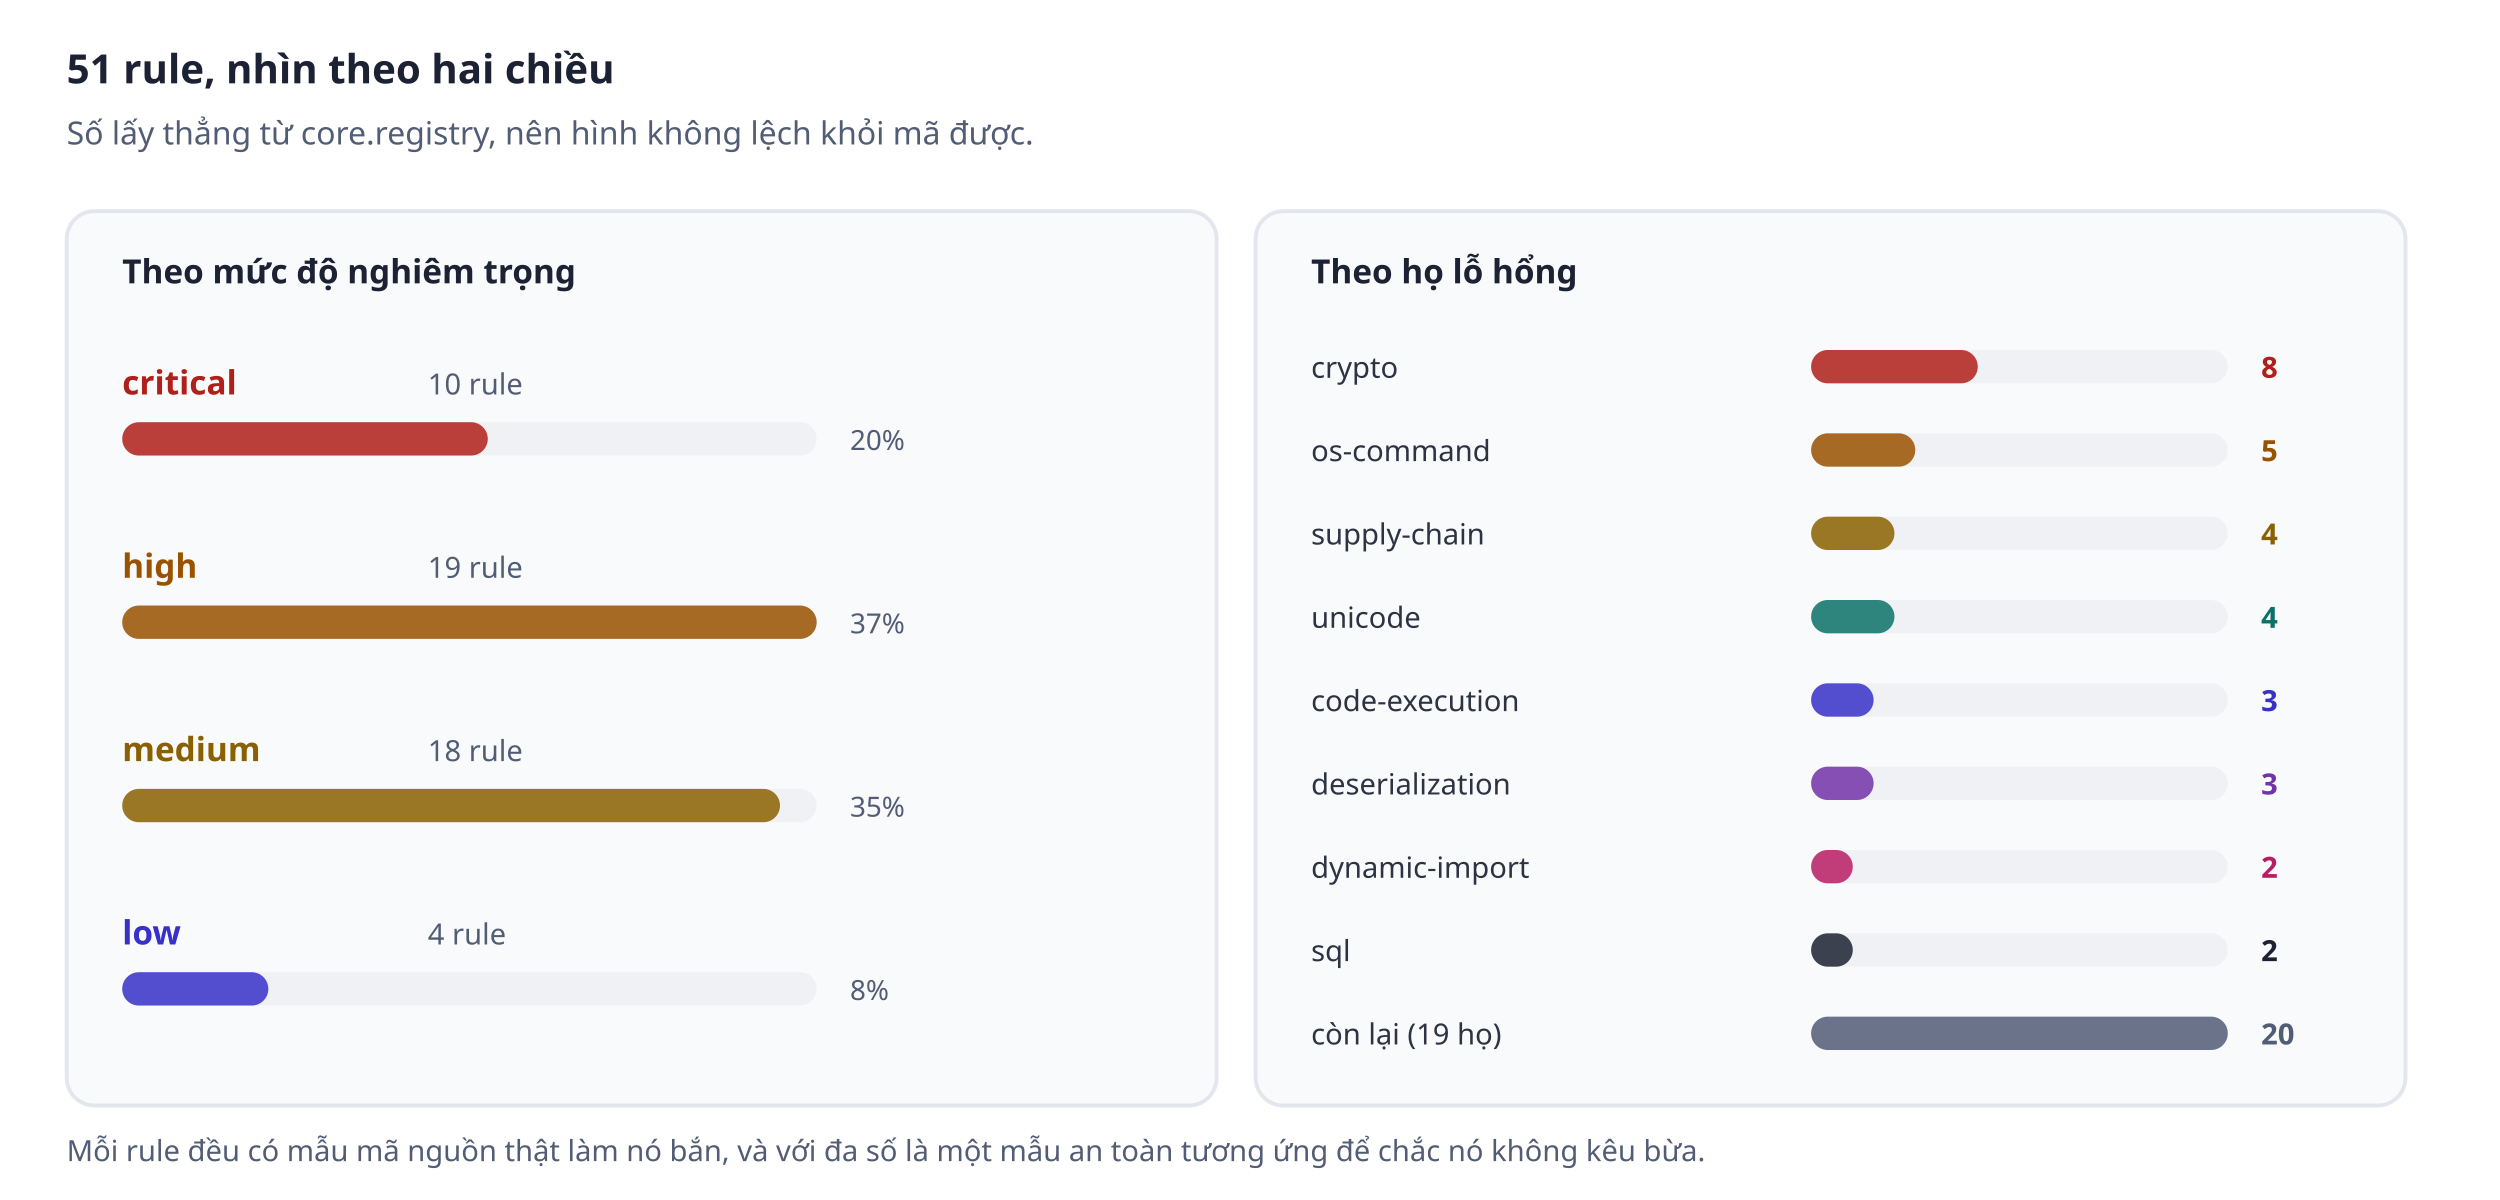
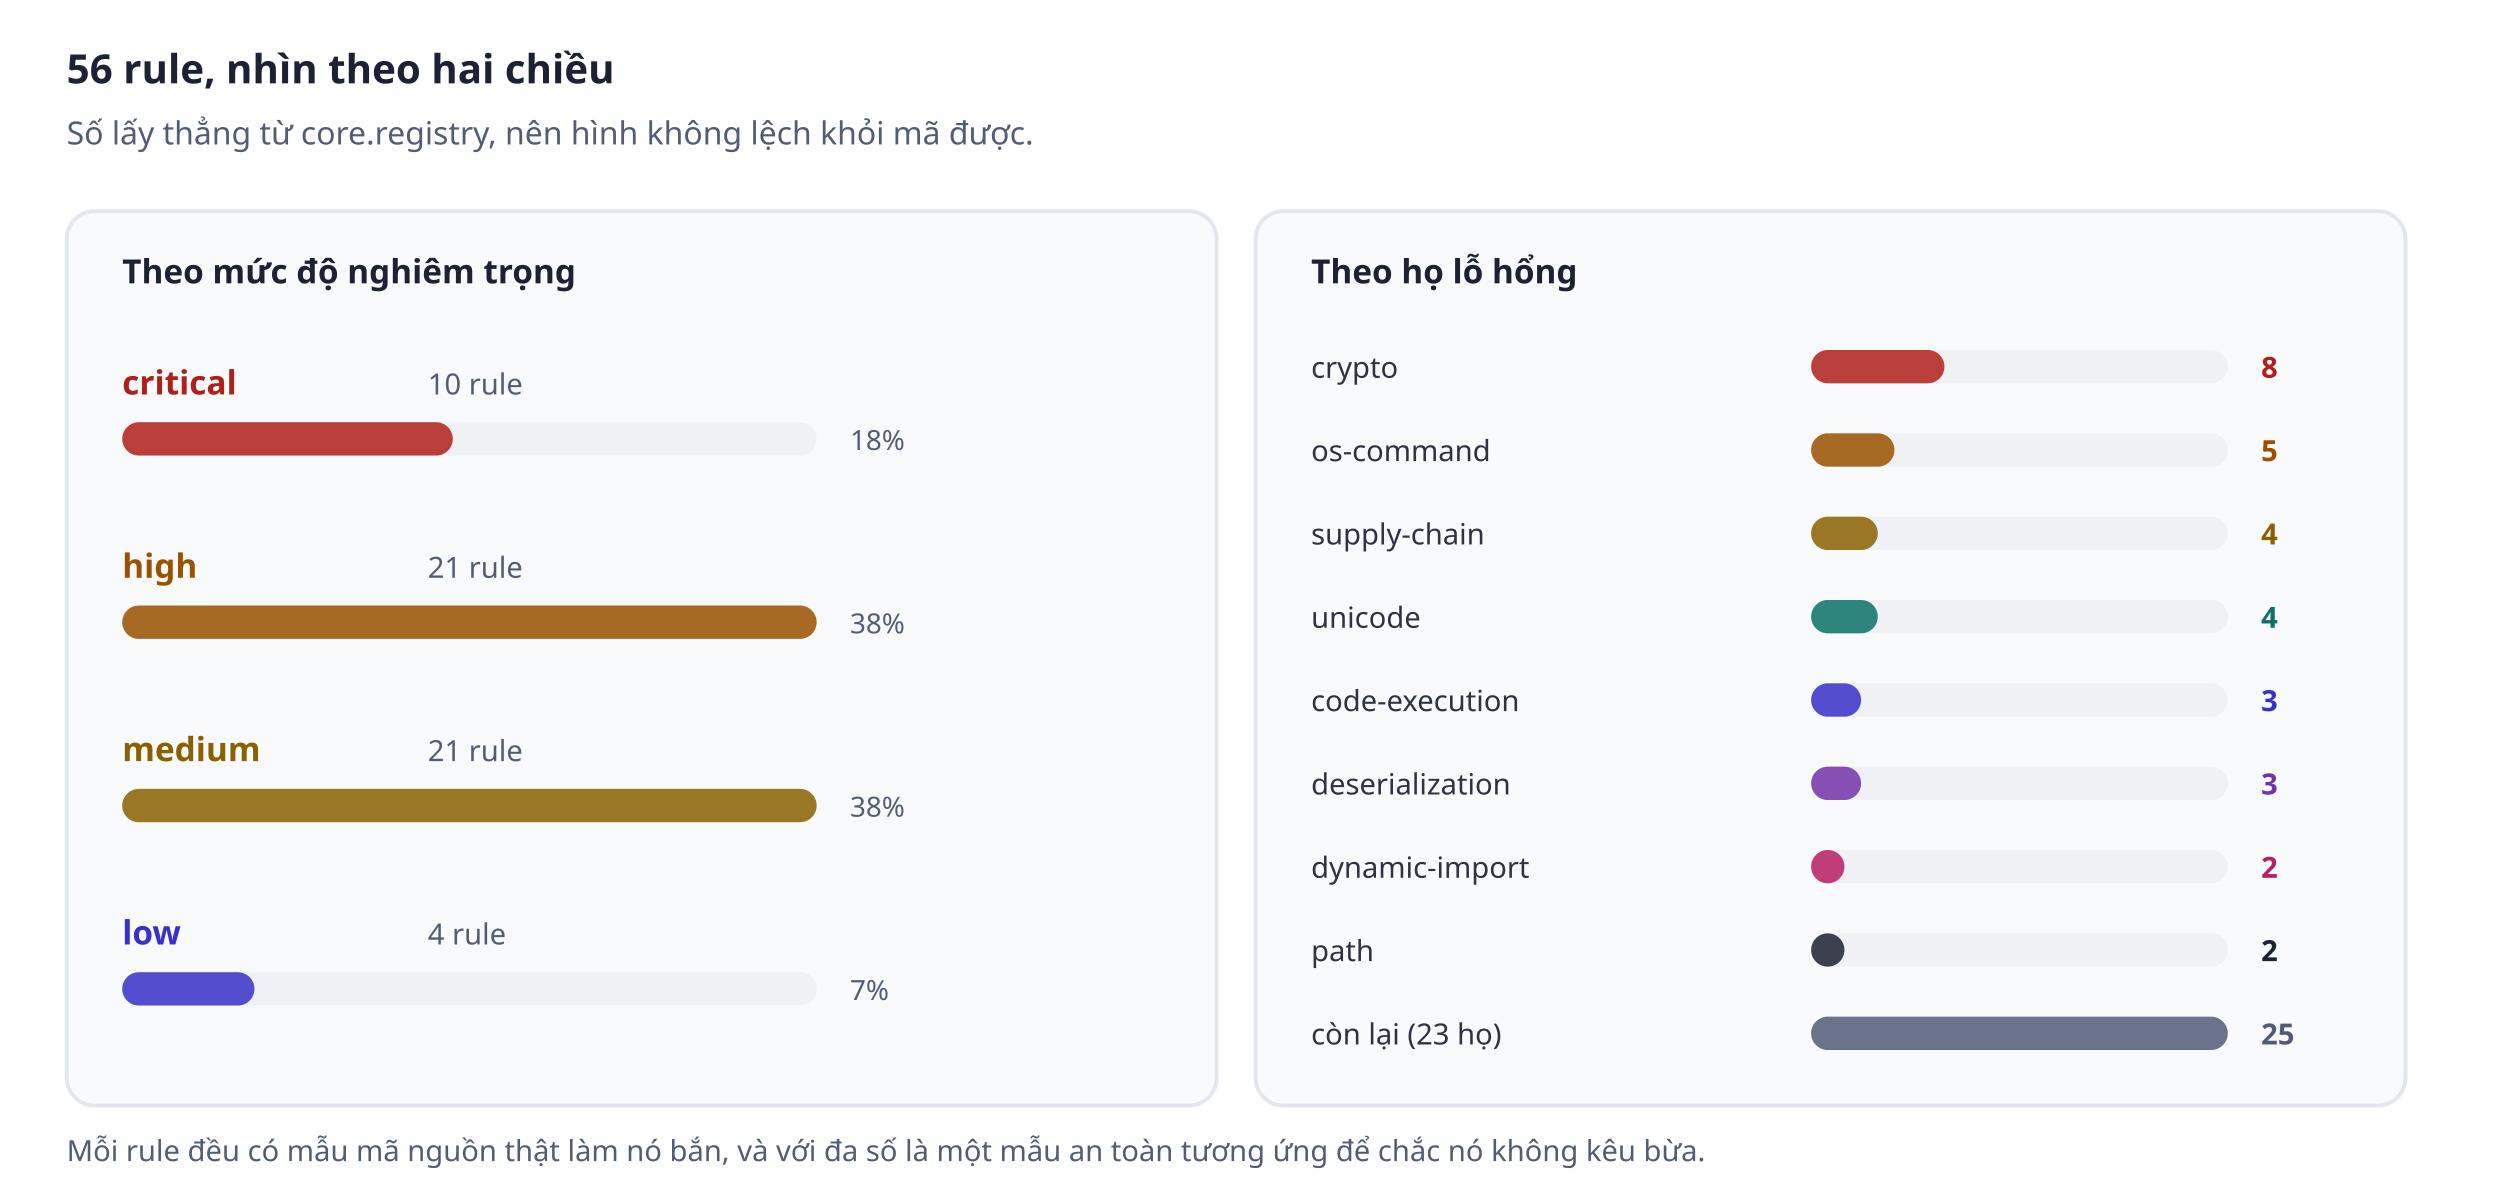
<svg xmlns="http://www.w3.org/2000/svg" viewBox="0 0 900 432" width="900" height="432" role="img">
  <defs>
    <marker id="alight" viewBox="0 0 10 10" refX="9" refY="5" markerWidth="6" markerHeight="6" orient="auto-start-reverse">
      <path d="M 0 0 L 10 5 L 0 10 z" fill="#525d75" opacity="0.75" />
    </marker>
  </defs>
-   <text x="24" y="30" font-family="Segoe UI, system-ui, -apple-system, sans-serif" font-size="14.5" fill="#1c2233" text-anchor="start" font-weight="700">51 rule, nhìn theo hai chiều</text>
+   <text x="24" y="30" font-family="Segoe UI, system-ui, -apple-system, sans-serif" font-size="14.5" fill="#1c2233" text-anchor="start" font-weight="700">56 rule, nhìn theo hai chiều</text>
  <text x="24" y="52" font-family="Segoe UI, system-ui, -apple-system, sans-serif" font-size="11.5" fill="#525d75" text-anchor="start" font-weight="400">Số lấy thẳng từ core.registry, nên hình không lệch khỏi mã được.</text>
  <rect x="24" y="76" width="414" height="322" rx="10" fill="#c9cfdd" opacity="0.11" />
  <rect x="24" y="76" width="414" height="322" rx="10" fill="none" stroke="#c9cfdd" stroke-width="1.4" opacity="0.50" />
  <text x="44" y="102" font-family="Segoe UI, system-ui, -apple-system, sans-serif" font-size="12" fill="#1c2233" text-anchor="start" font-weight="700">Theo mức độ nghiêm trọng</text>
  <text x="44" y="142" font-family="Segoe UI, system-ui, -apple-system, sans-serif" font-size="12" fill="#b0201a" text-anchor="start" font-weight="700">critical</text>
  <text x="154" y="142" font-family="Segoe UI, system-ui, -apple-system, sans-serif" font-size="10.5" fill="#525d75" text-anchor="start" font-weight="400">10 rule</text>
  <rect x="44" y="152" width="250" height="12" rx="6.0" fill="#c9cfdd" opacity="0.20" />
-   <rect x="44" y="152" width="131.6" height="12" rx="6" fill="#b0201a" opacity="0.85" />
-   <text x="306" y="162" font-family="Segoe UI, system-ui, -apple-system, sans-serif" font-size="10" fill="#525d75" text-anchor="start" font-weight="400">20%</text>
+   <rect x="44" y="152" width="119" height="12" rx="6" fill="#b0201a" opacity="0.85" />
+   <text x="306" y="162" font-family="Segoe UI, system-ui, -apple-system, sans-serif" font-size="10" fill="#525d75" text-anchor="start" font-weight="400">18%</text>
  <text x="44" y="208" font-family="Segoe UI, system-ui, -apple-system, sans-serif" font-size="12" fill="#9a5200" text-anchor="start" font-weight="700">high</text>
-   <text x="154" y="208" font-family="Segoe UI, system-ui, -apple-system, sans-serif" font-size="10.5" fill="#525d75" text-anchor="start" font-weight="400">19 rule</text>
+   <text x="154" y="208" font-family="Segoe UI, system-ui, -apple-system, sans-serif" font-size="10.5" fill="#525d75" text-anchor="start" font-weight="400">21 rule</text>
  <rect x="44" y="218" width="250" height="12" rx="6.0" fill="#c9cfdd" opacity="0.20" />
  <rect x="44" y="218" width="250" height="12" rx="6" fill="#9a5200" opacity="0.85" />
-   <text x="306" y="228" font-family="Segoe UI, system-ui, -apple-system, sans-serif" font-size="10" fill="#525d75" text-anchor="start" font-weight="400">37%</text>
+   <text x="306" y="228" font-family="Segoe UI, system-ui, -apple-system, sans-serif" font-size="10" fill="#525d75" text-anchor="start" font-weight="400">38%</text>
  <text x="44" y="274" font-family="Segoe UI, system-ui, -apple-system, sans-serif" font-size="12" fill="#8a6100" text-anchor="start" font-weight="700">medium</text>
-   <text x="154" y="274" font-family="Segoe UI, system-ui, -apple-system, sans-serif" font-size="10.5" fill="#525d75" text-anchor="start" font-weight="400">18 rule</text>
+   <text x="154" y="274" font-family="Segoe UI, system-ui, -apple-system, sans-serif" font-size="10.5" fill="#525d75" text-anchor="start" font-weight="400">21 rule</text>
  <rect x="44" y="284" width="250" height="12" rx="6.0" fill="#c9cfdd" opacity="0.20" />
-   <rect x="44" y="284" width="236.8" height="12" rx="6" fill="#8a6100" opacity="0.85" />
-   <text x="306" y="294" font-family="Segoe UI, system-ui, -apple-system, sans-serif" font-size="10" fill="#525d75" text-anchor="start" font-weight="400">35%</text>
+   <rect x="44" y="284" width="250" height="12" rx="6" fill="#8a6100" opacity="0.85" />
+   <text x="306" y="294" font-family="Segoe UI, system-ui, -apple-system, sans-serif" font-size="10" fill="#525d75" text-anchor="start" font-weight="400">38%</text>
  <text x="44" y="340" font-family="Segoe UI, system-ui, -apple-system, sans-serif" font-size="12" fill="#3730c9" text-anchor="start" font-weight="700">low</text>
  <text x="154" y="340" font-family="Segoe UI, system-ui, -apple-system, sans-serif" font-size="10.5" fill="#525d75" text-anchor="start" font-weight="400">4 rule</text>
  <rect x="44" y="350" width="250" height="12" rx="6.0" fill="#c9cfdd" opacity="0.20" />
-   <rect x="44" y="350" width="52.6" height="12" rx="6" fill="#3730c9" opacity="0.85" />
-   <text x="306" y="360" font-family="Segoe UI, system-ui, -apple-system, sans-serif" font-size="10" fill="#525d75" text-anchor="start" font-weight="400">8%</text>
+   <rect x="44" y="350" width="47.6" height="12" rx="6" fill="#3730c9" opacity="0.85" />
+   <text x="306" y="360" font-family="Segoe UI, system-ui, -apple-system, sans-serif" font-size="10" fill="#525d75" text-anchor="start" font-weight="400">7%</text>
  <rect x="452" y="76" width="414" height="322" rx="10" fill="#c9cfdd" opacity="0.11" />
  <rect x="452" y="76" width="414" height="322" rx="10" fill="none" stroke="#c9cfdd" stroke-width="1.4" opacity="0.50" />
  <text x="472" y="102" font-family="Segoe UI, system-ui, -apple-system, sans-serif" font-size="12" fill="#1c2233" text-anchor="start" font-weight="700">Theo họ lỗ hổng</text>
  <text x="472" y="136" font-family="Segoe UI, system-ui, -apple-system, sans-serif" font-size="10.5" fill="#1c2233" text-anchor="start" font-weight="400" opacity="0.92">crypto</text>
  <rect x="652" y="126" width="150" height="12" rx="6.0" fill="#c9cfdd" opacity="0.20" />
-   <rect x="652" y="126" width="60" height="12" rx="6" fill="#b0201a" opacity="0.85" />
+   <rect x="652" y="126" width="48" height="12" rx="6" fill="#b0201a" opacity="0.85" />
  <text x="814" y="136" font-family="Segoe UI, system-ui, -apple-system, sans-serif" font-size="10.5" fill="#b0201a" text-anchor="start" font-weight="700">8</text>
  <text x="472" y="166" font-family="Segoe UI, system-ui, -apple-system, sans-serif" font-size="10.5" fill="#1c2233" text-anchor="start" font-weight="400" opacity="0.92">os-command</text>
  <rect x="652" y="156" width="150" height="12" rx="6.0" fill="#c9cfdd" opacity="0.20" />
-   <rect x="652" y="156" width="37.5" height="12" rx="6" fill="#9a5200" opacity="0.85" />
+   <rect x="652" y="156" width="30" height="12" rx="6" fill="#9a5200" opacity="0.85" />
  <text x="814" y="166" font-family="Segoe UI, system-ui, -apple-system, sans-serif" font-size="10.5" fill="#9a5200" text-anchor="start" font-weight="700">5</text>
  <text x="472" y="196" font-family="Segoe UI, system-ui, -apple-system, sans-serif" font-size="10.5" fill="#1c2233" text-anchor="start" font-weight="400" opacity="0.92">supply-chain</text>
  <rect x="652" y="186" width="150" height="12" rx="6.0" fill="#c9cfdd" opacity="0.20" />
-   <rect x="652" y="186" width="30" height="12" rx="6" fill="#8a6100" opacity="0.85" />
+   <rect x="652" y="186" width="24" height="12" rx="6" fill="#8a6100" opacity="0.85" />
  <text x="814" y="196" font-family="Segoe UI, system-ui, -apple-system, sans-serif" font-size="10.5" fill="#8a6100" text-anchor="start" font-weight="700">4</text>
  <text x="472" y="226" font-family="Segoe UI, system-ui, -apple-system, sans-serif" font-size="10.5" fill="#1c2233" text-anchor="start" font-weight="400" opacity="0.92">unicode</text>
  <rect x="652" y="216" width="150" height="12" rx="6.0" fill="#c9cfdd" opacity="0.20" />
-   <rect x="652" y="216" width="30" height="12" rx="6" fill="#0c7268" opacity="0.85" />
+   <rect x="652" y="216" width="24" height="12" rx="6" fill="#0c7268" opacity="0.85" />
  <text x="814" y="226" font-family="Segoe UI, system-ui, -apple-system, sans-serif" font-size="10.5" fill="#0c7268" text-anchor="start" font-weight="700">4</text>
  <text x="472" y="256" font-family="Segoe UI, system-ui, -apple-system, sans-serif" font-size="10.5" fill="#1c2233" text-anchor="start" font-weight="400" opacity="0.92">code-execution</text>
  <rect x="652" y="246" width="150" height="12" rx="6.0" fill="#c9cfdd" opacity="0.20" />
-   <rect x="652" y="246" width="22.5" height="12" rx="6" fill="#3730c9" opacity="0.85" />
+   <rect x="652" y="246" width="18" height="12" rx="6" fill="#3730c9" opacity="0.85" />
  <text x="814" y="256" font-family="Segoe UI, system-ui, -apple-system, sans-serif" font-size="10.5" fill="#3730c9" text-anchor="start" font-weight="700">3</text>
  <text x="472" y="286" font-family="Segoe UI, system-ui, -apple-system, sans-serif" font-size="10.5" fill="#1c2233" text-anchor="start" font-weight="400" opacity="0.92">deserialization</text>
  <rect x="652" y="276" width="150" height="12" rx="6.0" fill="#c9cfdd" opacity="0.20" />
-   <rect x="652" y="276" width="22.5" height="12" rx="6" fill="#7233a8" opacity="0.85" />
+   <rect x="652" y="276" width="18" height="12" rx="6" fill="#7233a8" opacity="0.85" />
  <text x="814" y="286" font-family="Segoe UI, system-ui, -apple-system, sans-serif" font-size="10.5" fill="#7233a8" text-anchor="start" font-weight="700">3</text>
  <text x="472" y="316" font-family="Segoe UI, system-ui, -apple-system, sans-serif" font-size="10.5" fill="#1c2233" text-anchor="start" font-weight="400" opacity="0.92">dynamic-import</text>
  <rect x="652" y="306" width="150" height="12" rx="6.0" fill="#c9cfdd" opacity="0.20" />
-   <rect x="652" y="306" width="15" height="12" rx="6" fill="#b81d63" opacity="0.85" />
+   <rect x="652" y="306" width="12" height="12" rx="6" fill="#b81d63" opacity="0.85" />
  <text x="814" y="316" font-family="Segoe UI, system-ui, -apple-system, sans-serif" font-size="10.5" fill="#b81d63" text-anchor="start" font-weight="700">2</text>
-   <text x="472" y="346" font-family="Segoe UI, system-ui, -apple-system, sans-serif" font-size="10.5" fill="#1c2233" text-anchor="start" font-weight="400" opacity="0.92">sql</text>
+   <text x="472" y="346" font-family="Segoe UI, system-ui, -apple-system, sans-serif" font-size="10.5" fill="#1c2233" text-anchor="start" font-weight="400" opacity="0.92">path</text>
  <rect x="652" y="336" width="150" height="12" rx="6.0" fill="#c9cfdd" opacity="0.20" />
-   <rect x="652" y="336" width="15" height="12" rx="6" fill="#1c2233" opacity="0.85" />
+   <rect x="652" y="336" width="12" height="12" rx="6" fill="#1c2233" opacity="0.85" />
  <text x="814" y="346" font-family="Segoe UI, system-ui, -apple-system, sans-serif" font-size="10.5" fill="#1c2233" text-anchor="start" font-weight="700">2</text>
-   <text x="472" y="376" font-family="Segoe UI, system-ui, -apple-system, sans-serif" font-size="10.5" fill="#1c2233" text-anchor="start" font-weight="400" opacity="0.92">còn lại (19 họ)</text>
+   <text x="472" y="376" font-family="Segoe UI, system-ui, -apple-system, sans-serif" font-size="10.5" fill="#1c2233" text-anchor="start" font-weight="400" opacity="0.92">còn lại (23 họ)</text>
  <rect x="652" y="366" width="150" height="12" rx="6.0" fill="#c9cfdd" opacity="0.20" />
  <rect x="652" y="366" width="150" height="12" rx="6" fill="#525d75" opacity="0.85" />
-   <text x="814" y="376" font-family="Segoe UI, system-ui, -apple-system, sans-serif" font-size="10.5" fill="#525d75" text-anchor="start" font-weight="700">20</text>
+   <text x="814" y="376" font-family="Segoe UI, system-ui, -apple-system, sans-serif" font-size="10.5" fill="#525d75" text-anchor="start" font-weight="700">25</text>
  <text x="24" y="418" font-family="Segoe UI, system-ui, -apple-system, sans-serif" font-size="10.5" fill="#525d75" text-anchor="start" font-weight="400">Mỗi rule đều có mẫu mã nguồn thật làm nó bắn, và với đa số là một mẫu an toàn tương ứng để chắc nó không kêu bừa.</text>
</svg>
